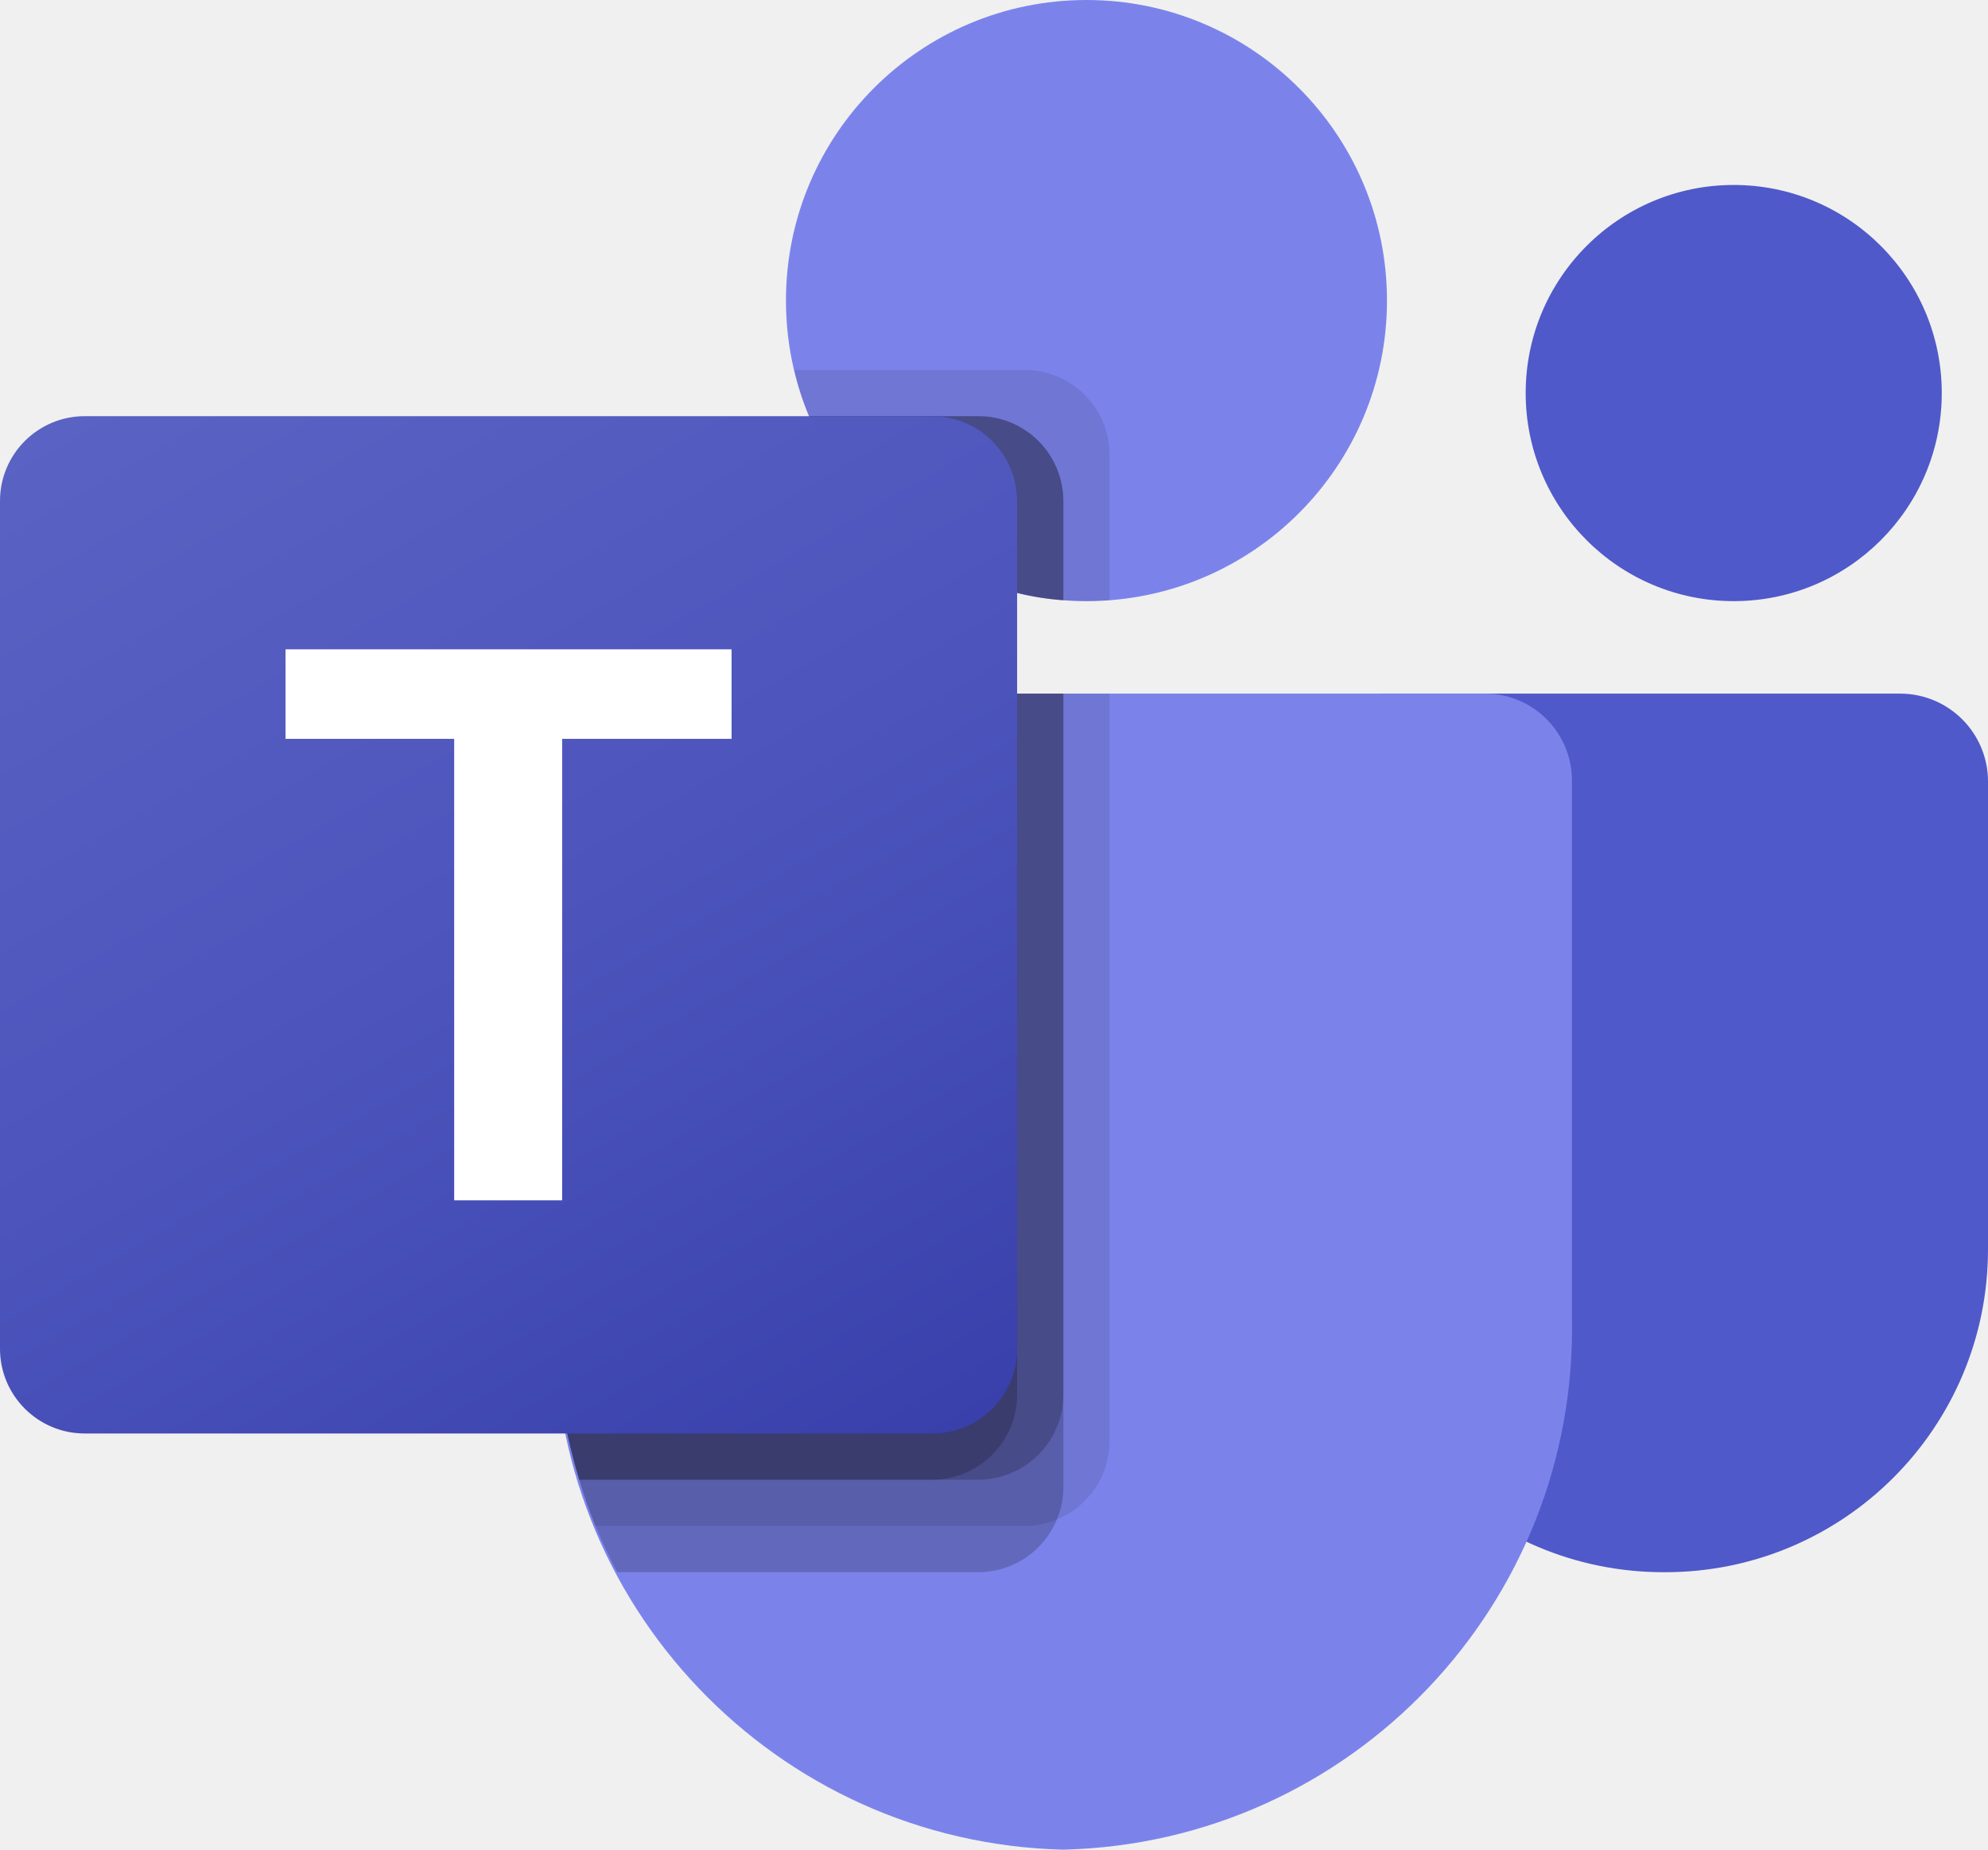
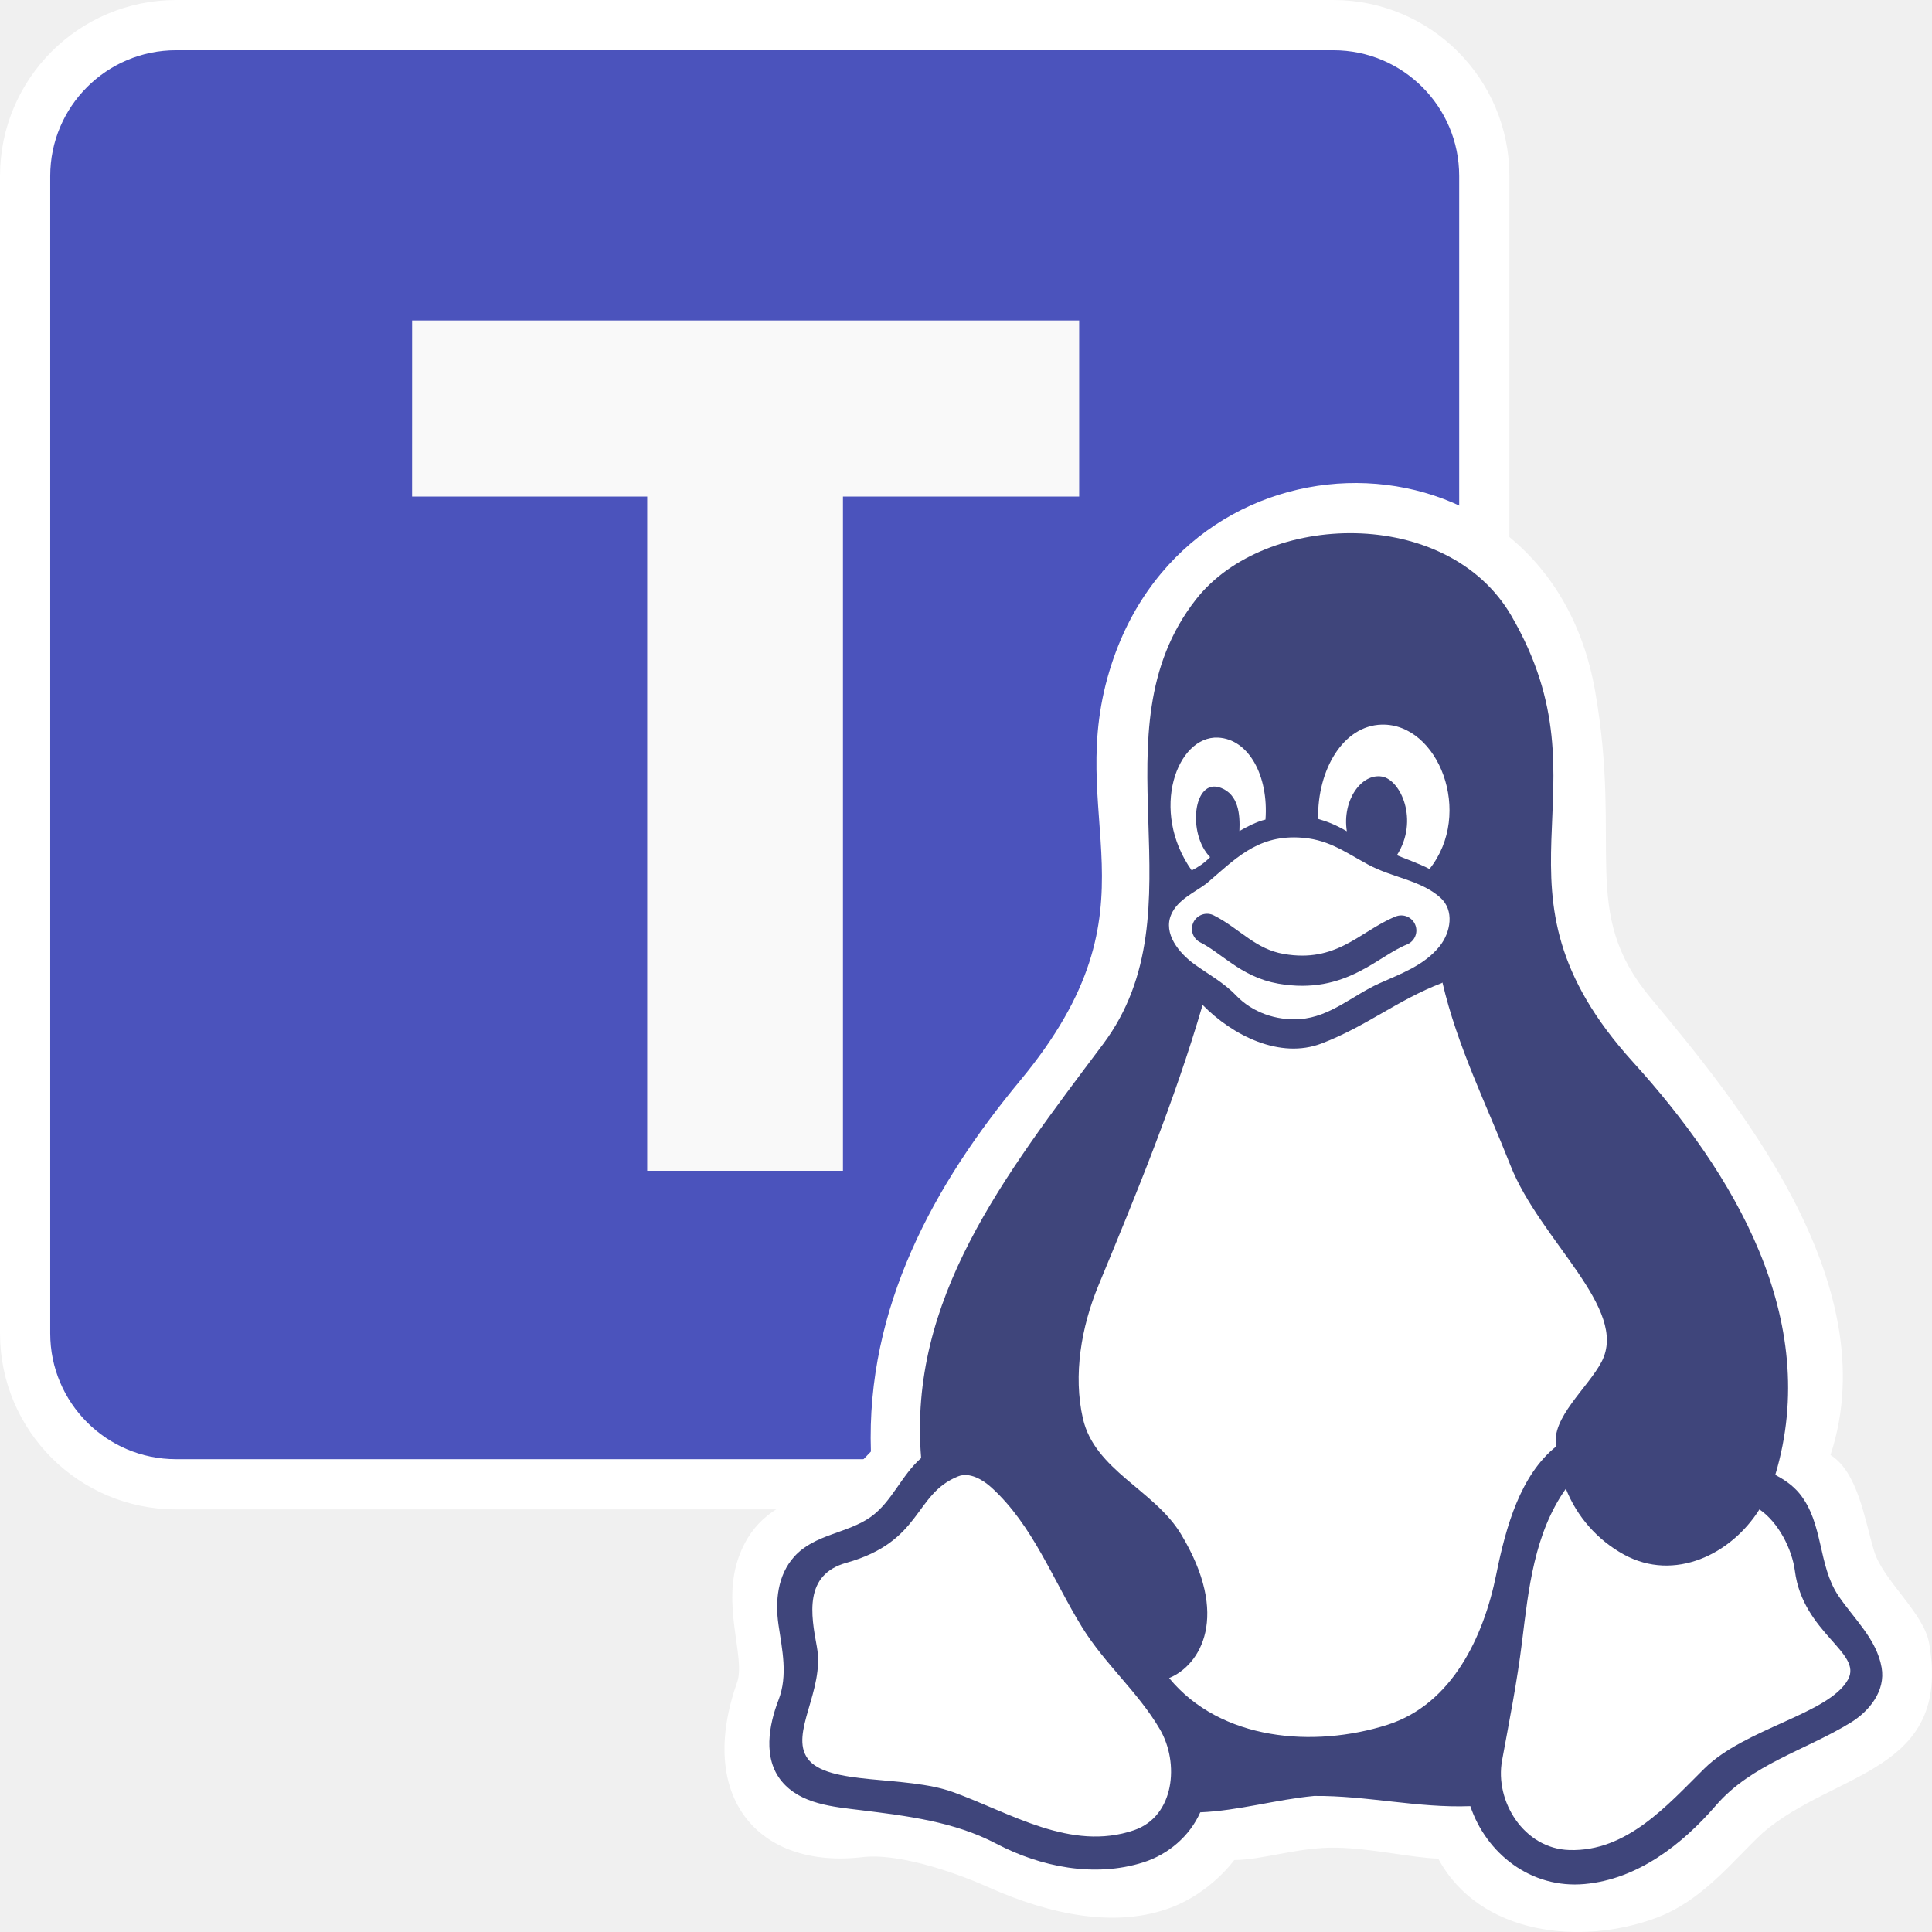
- <svg xmlns="http://www.w3.org/2000/svg" viewBox="0 0 2228.833 2073.333">
-   <path fill="#5059C9" d="M1554.637,777.5h575.713c54.391,0,98.483,44.092,98.483,98.483c0,0,0,0,0,0v524.398 c0,199.901-162.051,361.952-361.952,361.952h0h-1.711c-199.901,0.028-361.975-162-362.004-361.901c0-0.017,0-0.034,0-0.052V828.971 C1503.167,800.544,1526.211,777.5,1554.637,777.5L1554.637,777.5z" />
-   <circle fill="#5059C9" cx="1943.75" cy="440.583" r="233.25" />
-   <circle fill="#7B83EB" cx="1218.083" cy="336.917" r="336.917" />
-   <path fill="#7B83EB" d="M1667.323,777.5H717.01c-53.743,1.33-96.257,45.931-95.01,99.676v598.105 c-7.505,322.519,247.657,590.16,570.167,598.053c322.51-7.893,577.671-275.534,570.167-598.053V877.176 C1763.579,823.431,1721.066,778.83,1667.323,777.5z" />
-   <path opacity=".1" d="M1244,777.5v838.145c-0.258,38.435-23.549,72.964-59.09,87.598 c-11.316,4.787-23.478,7.254-35.765,7.257H667.613c-6.738-17.105-12.958-34.21-18.142-51.833 c-18.144-59.477-27.402-121.307-27.472-183.49V877.02c-1.246-53.659,41.198-98.19,94.855-99.52H1244z" />
-   <path opacity=".2" d="M1192.167,777.5v889.978c-0.002,12.287-2.47,24.449-7.257,35.765 c-14.634,35.541-49.163,58.833-87.598,59.09H691.975c-8.812-17.105-17.105-34.21-24.362-51.833 c-7.257-17.623-12.958-34.21-18.142-51.833c-18.144-59.476-27.402-121.307-27.472-183.49V877.02 c-1.246-53.659,41.198-98.19,94.855-99.52H1192.167z" />
-   <path opacity=".2" d="M1192.167,777.5v786.312c-0.395,52.223-42.632,94.46-94.855,94.855h-447.84 c-18.144-59.476-27.402-121.307-27.472-183.49V877.02c-1.246-53.659,41.198-98.19,94.855-99.52H1192.167z" />
-   <path opacity=".2" d="M1140.333,777.5v786.312c-0.395,52.223-42.632,94.46-94.855,94.855H649.472 c-18.144-59.476-27.402-121.307-27.472-183.49V877.02c-1.246-53.659,41.198-98.19,94.855-99.52H1140.333z" />
-   <path opacity=".1" d="M1244,509.522v163.275c-8.812,0.518-17.105,1.037-25.917,1.037 c-8.812,0-17.105-0.518-25.917-1.037c-17.496-1.161-34.848-3.937-51.833-8.293c-104.963-24.857-191.679-98.469-233.25-198.003 c-7.153-16.715-12.706-34.071-16.587-51.833h258.648C1201.449,414.866,1243.801,457.217,1244,509.522z" />
-   <path opacity=".2" d="M1192.167,561.355v111.442c-17.496-1.161-34.848-3.937-51.833-8.293 c-104.963-24.857-191.679-98.469-233.25-198.003h190.228C1149.616,466.699,1191.968,509.051,1192.167,561.355z" />
-   <path opacity=".2" d="M1192.167,561.355v111.442c-17.496-1.161-34.848-3.937-51.833-8.293 c-104.963-24.857-191.679-98.469-233.25-198.003h190.228C1149.616,466.699,1191.968,509.051,1192.167,561.355z" />
-   <path opacity=".2" d="M1140.333,561.355v103.148c-104.963-24.857-191.679-98.469-233.25-198.003 h138.395C1097.783,466.699,1140.134,509.051,1140.333,561.355z" />
-   <linearGradient id="a" gradientUnits="userSpaceOnUse" x1="198.099" y1="1683.073" x2="942.234" y2="394.261" gradientTransform="matrix(1 0 0 -1 0 2075.333)">
-     <stop offset="0" stop-color="#5a62c3" />
-     <stop offset=".5" stop-color="#4d55bd" />
-     <stop offset="1" stop-color="#3940ab" />
-   </linearGradient>
-   <path fill="url(#a)" d="M95.01,466.5h950.312c52.473,0,95.01,42.538,95.01,95.01v950.312c0,52.473-42.538,95.01-95.01,95.01 H95.01c-52.473,0-95.01-42.538-95.01-95.01V561.51C0,509.038,42.538,466.5,95.01,466.5z" />
-   <path fill="#FFF" d="M820.211,828.193H630.241v517.297H509.211V828.193H320.123V727.844h500.088V828.193z" />
+ <svg xmlns="http://www.w3.org/2000/svg" width="64" height="64" version="1.1">
+   <rect x=".832" y=".832" width="48.337" height="48.337" ry="5" fill="#4b53bc" stroke="#fff" stroke-linejoin="round" stroke-width="1.663" />
+   <path d="M13.65 16.448h7.789v22.336h6.485V16.448h7.825v-5.832H13.651Z" fill="#f9f9f9" />
+   <path d="M36.833 21.968c-1.705 5.165 1.821 7.967-3.038 13.826-2.849 3.435-5.107 7.518-4.945 12.29-.815.869-1.227 1.165-1.975 1.399-1.113.347-1.958.888-2.393 2.065-.598 1.62.22 3.35-.062 4.176-1.352 3.807.696 6.205 4.164 5.795 1.081-.128 2.839.41 4.153.996 2.083.929 4.253 1.363 6.065.672 1.324-.504 2.084-1.57 2.084-1.57.955-.004 2.137-.434 3.383-.41 1.18.022 2.474.333 3.374.363 1.366 2.534 4.727 2.892 7.225 1.961 1.521-.567 2.501-1.855 3.518-2.81 2.372-2.051 6.264-1.985 5.521-6.28-.175-1.017-1.528-2.08-1.824-3.06-.313-1.032-.533-2.61-1.445-3.182 1.886-5.736-3.206-11.836-5.963-15.147-2.373-2.85-.92-4.948-1.836-10.166-1.555-8.864-13.282-9.17-16.006-.918Z" fill="#fff" />
+   <path d="M36.536 34.594c-3.31 4.41-6.452 8.454-6.022 13.706-.651.567-.966 1.447-1.667 1.948-.776.553-1.863.57-2.534 1.314-.557.616-.639 1.479-.524 2.265.12.817.316 1.672.001 2.485-.323.837-.521 1.933.1 2.69.63.767 1.712.85 2.631.963 1.528.19 3.09.378 4.482 1.11 1.463.769 3.254 1.132 4.872.618.82-.26 1.535-.864 1.885-1.657 1.273-.054 2.504-.423 3.773-.543 1.738-.016 3.434.405 5.173.338.527 1.563 2.002 2.745 3.792 2.58 1.756-.162 3.228-1.31 4.35-2.61 1.168-1.355 2.977-1.827 4.463-2.74.617-.379 1.155-1.051 1.021-1.819-.165-.947-.917-1.615-1.433-2.381-.681-1.01-.488-2.398-1.283-3.38-.244-.3-.549-.486-.807-.625 1.55-5.17-1.398-10.017-4.71-13.67-5.249-5.788-.627-8.928-4.035-14.79-2.117-3.64-8.155-3.466-10.446-.54-3.455 4.416.275 10.265-3.082 14.738z" fill="#3f457b" />
+   <path d="M31.74 48.906c-1.475.59-1.173 2.152-3.705 2.864-1.408.395-1.173 1.714-.975 2.784.267 1.438-.913 2.858-.306 3.7.655.909 3.233.54 4.808 1.109 1.908.688 3.908 1.98 6.002 1.266 1.35-.46 1.51-2.232.858-3.346-.72-1.231-1.824-2.159-2.577-3.38-.963-1.56-1.626-3.374-3-4.625-.292-.267-.732-.521-1.105-.372zm18.679 5.484c-.163 1.321-.422 2.622-.661 3.927-.248 1.35.72 2.921 2.226 2.968 1.903.06 3.239-1.475 4.473-2.697 1.355-1.342 4.119-1.803 4.759-2.947.5-.895-1.49-1.542-1.757-3.599-.092-.713-.537-1.606-1.175-2.042-.94 1.495-2.818 2.408-4.487 1.498a4.288 4.288 0 0 1-1.926-2.182c-1.05 1.484-1.235 3.319-1.452 5.073zM47.76 32.564c-1.488.574-2.487 1.43-3.98 2.002-1.378.527-2.943-.259-3.942-1.277-.928 3.182-2.189 6.246-3.455 9.305-.56 1.355-.84 2.954-.51 4.398.39 1.708 2.366 2.37 3.243 3.818 1.656 2.73.643 4.355-.387 4.778 1.705 2.075 4.794 2.323 7.23 1.549 2.143-.682 3.19-2.92 3.605-4.979.323-1.603.804-3.296 1.989-4.246-.192-.929 1.062-1.953 1.504-2.806.911-1.757-2.04-4.005-3.022-6.501-.789-2.005-1.764-3.951-2.252-6.058z" fill="#fff" />
+   <path d="M39.964 29.27c-.412.305-.946.532-1.162 1.016-.286.64.264 1.294.766 1.657.465.335.972.608 1.373 1.027.545.57 1.336.844 2.124.788 1-.07 1.756-.793 2.63-1.184.714-.32 1.487-.596 1.993-1.227.37-.46.5-1.192.021-1.616-.657-.582-1.59-.654-2.402-1.098-.811-.443-1.348-.852-2.305-.891-1.387-.058-2.115.743-3.038 1.528z" fill="#fff" />
+   <path d="M39.984 30.77c.788.398 1.363 1.132 2.447 1.322 2 .35 2.907-.834 3.988-1.268" fill="none" stroke="#3f457b" stroke-linecap="round" />
+   <path d="M39.477 28.834c.224-.117.395-.223.61-.44-.765-.779-.559-2.65.36-2.294.573.221.638.864.61 1.43.24-.137.564-.31.864-.381.107-1.45-.556-2.665-1.571-2.715-1.358-.067-2.28 2.417-.873 4.4zm6.293-4.83c-1.271.032-2.134 1.49-2.106 3.123.329.094.606.21.952.41-.161-1.024.482-1.928 1.164-1.812.621.106 1.232 1.449.495 2.605.158.073.763.286 1.079.457 1.472-1.844.293-4.83-1.583-4.783z" fill="#fff" />
</svg>
